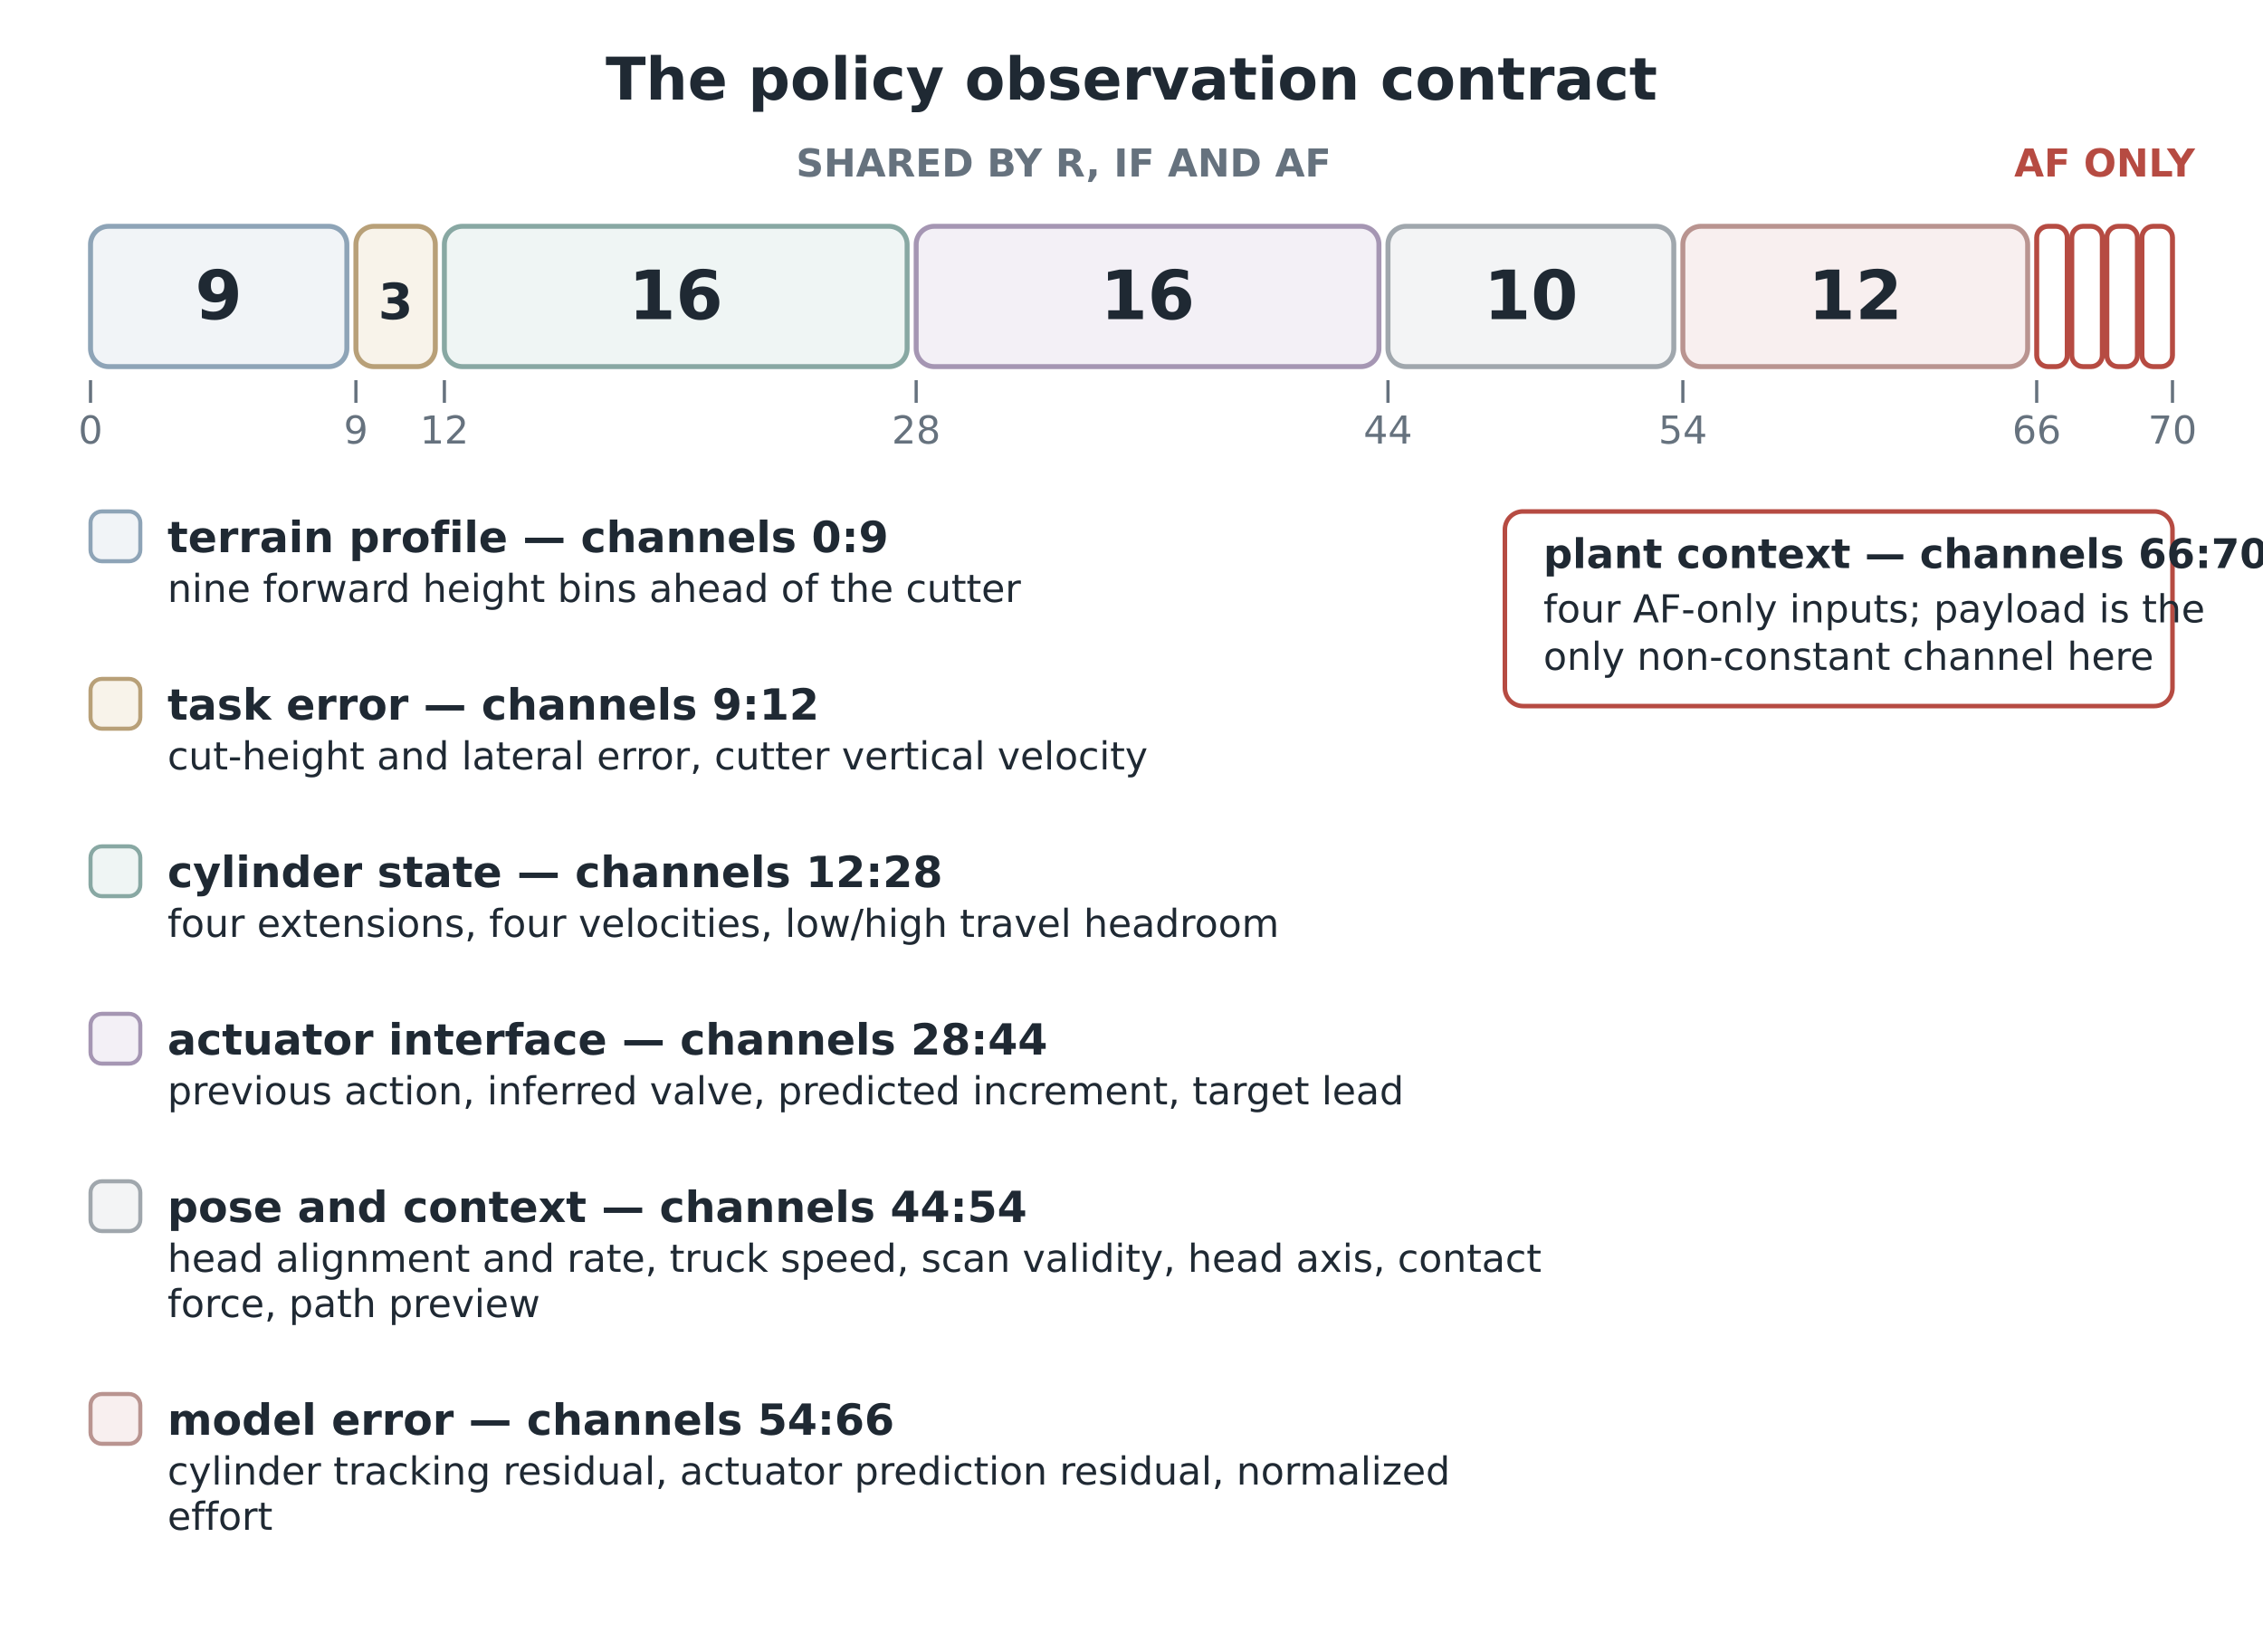
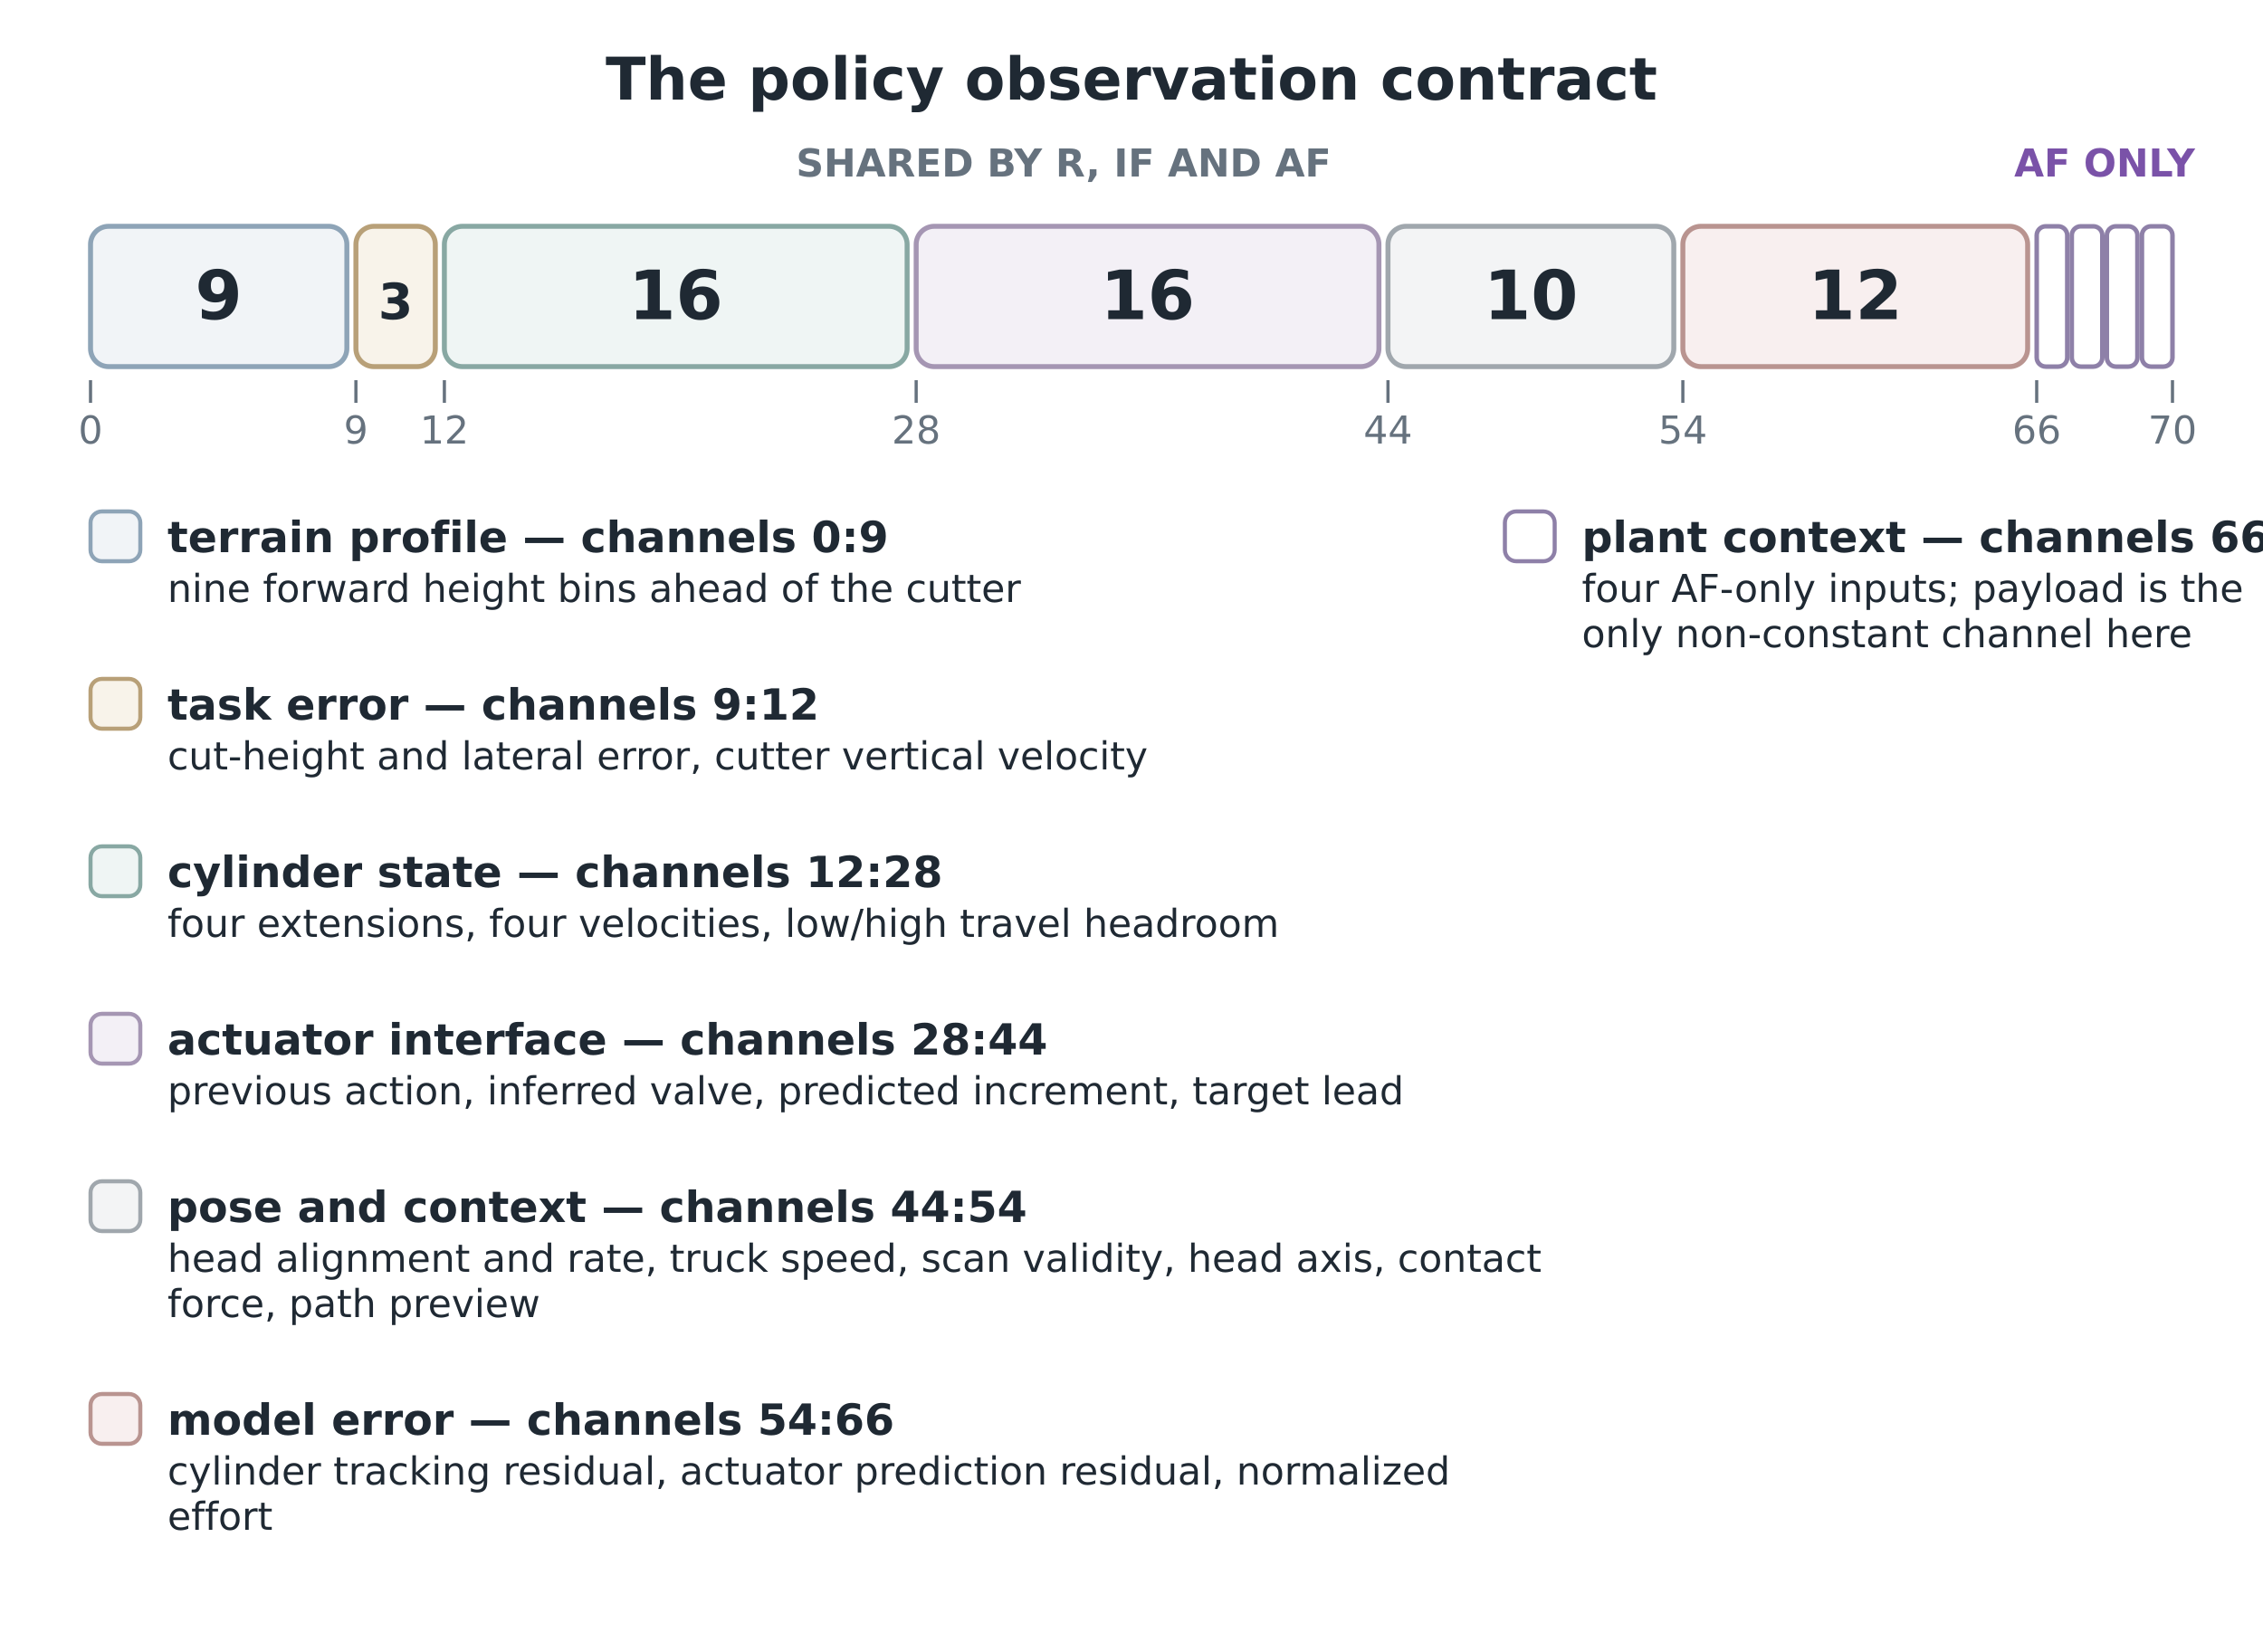
<svg xmlns="http://www.w3.org/2000/svg" width="1000" height="730" viewBox="0 0 1000 730">
  <rect width="1000" height="730" fill="#FFFFFF" />
  <defs>
    <marker id="arrowhead" markerWidth="9" markerHeight="7" refX="8.5" refY="3.5" orient="auto">
      <polygon points="0 0, 9 3.5, 0 7" fill="#1F2933" />
    </marker>
    <marker id="arrowgray" markerWidth="9" markerHeight="7" refX="8.5" refY="3.5" orient="auto">
      <polygon points="0 0, 9 3.5, 0 7" fill="#69737D" />
    </marker>
    <marker id="arrowpurple" markerWidth="9" markerHeight="7" refX="8.5" refY="3.5" orient="auto">
      <polygon points="0 0, 9 3.5, 0 7" fill="#7A52A8" />
    </marker>
    <marker id="arrowblue" markerWidth="9" markerHeight="7" refX="8.5" refY="3.5" orient="auto">
      <polygon points="0 0, 9 3.5, 0 7" fill="#2F5DA8" />
    </marker>
    <marker id="arroworange" markerWidth="9" markerHeight="7" refX="8.5" refY="3.5" orient="auto">
      <polygon points="0 0, 9 3.5, 0 7" fill="#C97816" />
    </marker>
    <marker id="arrowteal" markerWidth="9" markerHeight="7" refX="8.5" refY="3.5" orient="auto">
      <polygon points="0 0, 9 3.5, 0 7" fill="#16847A" />
    </marker>
  </defs>
  <text x="500" y="44" font-family="DejaVu Sans, Arial, sans-serif" font-size="26" fill="#1F2933" font-weight="bold" font-style="normal" text-anchor="middle">The policy observation contract</text>
  <text x="470.0" y="78" font-family="DejaVu Sans, Arial, sans-serif" font-size="17" fill="#66727E" font-weight="bold" font-style="normal" text-anchor="middle">SHARED BY R, IF AND AF</text>
-   <text x="930.0" y="78" font-family="DejaVu Sans, Arial, sans-serif" font-size="17" fill="#B64B42" font-weight="bold" font-style="normal" text-anchor="middle">AF ONLY</text>
+   <text x="930.0" y="78" font-family="DejaVu Sans, Arial, sans-serif" font-size="17" fill="#7A52A8" font-weight="bold" font-style="normal" text-anchor="middle">AF ONLY</text>
  <rect x="40.0" y="100" width="113.273" height="62" rx="8" ry="8" fill="#F1F4F7" stroke="#8EA4B7" stroke-width="2.2" />
  <text x="96.636" y="141" font-family="DejaVu Sans, Arial, sans-serif" font-size="30" fill="#1F2933" font-weight="bold" font-style="normal" text-anchor="middle">9</text>
  <line x1="40.0" y1="168" x2="40.0" y2="178" stroke="#66727E" stroke-width="1.4" />
  <text x="40.0" y="196" font-family="DejaVu Sans, Arial, sans-serif" font-size="17" fill="#66727E" font-weight="normal" font-style="normal" text-anchor="middle">0</text>
  <rect x="157.273" y="100" width="35.091" height="62" rx="8" ry="8" fill="#F8F3EA" stroke="#B8A078" stroke-width="2.2" />
  <text x="174.818" y="141" font-family="DejaVu Sans, Arial, sans-serif" font-size="22" fill="#1F2933" font-weight="bold" font-style="normal" text-anchor="middle">3</text>
  <line x1="157.273" y1="168" x2="157.273" y2="178" stroke="#66727E" stroke-width="1.4" />
  <text x="157.273" y="196" font-family="DejaVu Sans, Arial, sans-serif" font-size="17" fill="#66727E" font-weight="normal" font-style="normal" text-anchor="middle">9</text>
  <rect x="196.364" y="100" width="204.485" height="62" rx="8" ry="8" fill="#EFF5F4" stroke="#88A8A3" stroke-width="2.2" />
  <text x="298.606" y="141" font-family="DejaVu Sans, Arial, sans-serif" font-size="30" fill="#1F2933" font-weight="bold" font-style="normal" text-anchor="middle">16</text>
  <line x1="196.364" y1="168" x2="196.364" y2="178" stroke="#66727E" stroke-width="1.4" />
  <text x="196.364" y="196" font-family="DejaVu Sans, Arial, sans-serif" font-size="17" fill="#66727E" font-weight="normal" font-style="normal" text-anchor="middle">12</text>
  <rect x="404.848" y="100" width="204.485" height="62" rx="8" ry="8" fill="#F3F0F6" stroke="#A596B3" stroke-width="2.2" />
  <text x="507.091" y="141" font-family="DejaVu Sans, Arial, sans-serif" font-size="30" fill="#1F2933" font-weight="bold" font-style="normal" text-anchor="middle">16</text>
  <line x1="404.848" y1="168" x2="404.848" y2="178" stroke="#66727E" stroke-width="1.4" />
  <text x="404.848" y="196" font-family="DejaVu Sans, Arial, sans-serif" font-size="17" fill="#66727E" font-weight="normal" font-style="normal" text-anchor="middle">28</text>
  <rect x="613.333" y="100" width="126.303" height="62" rx="8" ry="8" fill="#F3F4F5" stroke="#A0A7AD" stroke-width="2.2" />
  <text x="676.485" y="141" font-family="DejaVu Sans, Arial, sans-serif" font-size="30" fill="#1F2933" font-weight="bold" font-style="normal" text-anchor="middle">10</text>
  <line x1="613.333" y1="168" x2="613.333" y2="178" stroke="#66727E" stroke-width="1.4" />
  <text x="613.333" y="196" font-family="DejaVu Sans, Arial, sans-serif" font-size="17" fill="#66727E" font-weight="normal" font-style="normal" text-anchor="middle">44</text>
  <rect x="743.636" y="100" width="152.364" height="62" rx="8" ry="8" fill="#F8EFEF" stroke="#B99490" stroke-width="2.2" />
  <text x="819.818" y="141" font-family="DejaVu Sans, Arial, sans-serif" font-size="30" fill="#1F2933" font-weight="bold" font-style="normal" text-anchor="middle">12</text>
  <line x1="743.636" y1="168" x2="743.636" y2="178" stroke="#66727E" stroke-width="1.4" />
  <text x="743.636" y="196" font-family="DejaVu Sans, Arial, sans-serif" font-size="17" fill="#66727E" font-weight="normal" font-style="normal" text-anchor="middle">54</text>
  <line x1="900" y1="168" x2="900" y2="178" stroke="#66727E" stroke-width="1.4" />
  <text x="900" y="196" font-family="DejaVu Sans, Arial, sans-serif" font-size="17" fill="#66727E" font-weight="normal" font-style="normal" text-anchor="middle">66</text>
-   <rect x="900.0" y="100" width="13.5" height="62" rx="5" ry="5" fill="#FFFFFF" stroke="#B64B42" stroke-width="2.2" />
-   <rect x="915.5" y="100" width="13.5" height="62" rx="5" ry="5" fill="#FFFFFF" stroke="#B64B42" stroke-width="2.2" />
-   <rect x="931.0" y="100" width="13.5" height="62" rx="5" ry="5" fill="#FFFFFF" stroke="#B64B42" stroke-width="2.2" />
-   <rect x="946.5" y="100" width="13.5" height="62" rx="5" ry="5" fill="#FFFFFF" stroke="#B64B42" stroke-width="2.2" />
+   <rect x="900.0" y="100" width="13.5" height="62" rx="4" ry="4" fill="#FFFFFF" stroke="#8E80A8" stroke-width="2.0" />
+   <rect x="915.5" y="100" width="13.5" height="62" rx="4" ry="4" fill="#FFFFFF" stroke="#8E80A8" stroke-width="2.0" />
+   <rect x="931.0" y="100" width="13.5" height="62" rx="4" ry="4" fill="#FFFFFF" stroke="#8E80A8" stroke-width="2.0" />
+   <rect x="946.5" y="100" width="13.5" height="62" rx="4" ry="4" fill="#FFFFFF" stroke="#8E80A8" stroke-width="2.0" />
  <line x1="960" y1="168" x2="960" y2="178" stroke="#66727E" stroke-width="1.4" />
  <text x="960" y="196" font-family="DejaVu Sans, Arial, sans-serif" font-size="17" fill="#66727E" font-weight="normal" font-style="normal" text-anchor="middle">70</text>
-   <rect x="665" y="226" width="295" height="86" rx="8" ry="8" fill="#FFFFFF" stroke="#B64B42" stroke-width="2.0" />
-   <text x="682" y="251" font-family="DejaVu Sans, Arial, sans-serif" font-size="18" fill="#1F2933" font-weight="bold" font-style="normal" text-anchor="start">plant context — channels 66:70</text>
-   <text x="682" y="275" font-family="DejaVu Sans, Arial, sans-serif" font-size="17" fill="#1F2933" font-weight="normal" font-style="normal" text-anchor="start">four AF-only inputs; payload is the</text>
-   <text x="682" y="296" font-family="DejaVu Sans, Arial, sans-serif" font-size="17" fill="#1F2933" font-weight="normal" font-style="normal" text-anchor="start">only non-constant channel here</text>
+   <rect x="665" y="226" width="22" height="22" rx="5" ry="5" fill="#FFFFFF" stroke="#8E80A8" stroke-width="1.8" />
+   <text x="699" y="244" font-family="DejaVu Sans, Arial, sans-serif" font-size="19" fill="#1F2933" font-weight="bold" font-style="normal" text-anchor="start">plant context — channels 66:70</text>
+   <text x="699" y="266" font-family="DejaVu Sans, Arial, sans-serif" font-size="17" fill="#1F2933" font-weight="normal" font-style="normal" text-anchor="start">four AF-only inputs; payload is the</text>
+   <text x="699" y="286" font-family="DejaVu Sans, Arial, sans-serif" font-size="17" fill="#1F2933" font-weight="normal" font-style="normal" text-anchor="start">only non-constant channel here</text>
  <rect x="40" y="226" width="22" height="22" rx="5" ry="5" fill="#F1F4F7" stroke="#8EA4B7" stroke-width="1.8" />
  <text x="74" y="244" font-family="DejaVu Sans, Arial, sans-serif" font-size="19" fill="#1F2933" font-weight="bold" font-style="normal" text-anchor="start">terrain profile — channels 0:9</text>
  <text x="74" y="266" font-family="DejaVu Sans, Arial, sans-serif" font-size="17" fill="#1F2933" font-weight="normal" font-style="normal" text-anchor="start">nine forward height bins ahead of the cutter</text>
  <rect x="40" y="300" width="22" height="22" rx="5" ry="5" fill="#F8F3EA" stroke="#B8A078" stroke-width="1.8" />
  <text x="74" y="318" font-family="DejaVu Sans, Arial, sans-serif" font-size="19" fill="#1F2933" font-weight="bold" font-style="normal" text-anchor="start">task error — channels 9:12</text>
  <text x="74" y="340" font-family="DejaVu Sans, Arial, sans-serif" font-size="17" fill="#1F2933" font-weight="normal" font-style="normal" text-anchor="start">cut-height and lateral error, cutter vertical velocity</text>
  <rect x="40" y="374" width="22" height="22" rx="5" ry="5" fill="#EFF5F4" stroke="#88A8A3" stroke-width="1.8" />
  <text x="74" y="392" font-family="DejaVu Sans, Arial, sans-serif" font-size="19" fill="#1F2933" font-weight="bold" font-style="normal" text-anchor="start">cylinder state — channels 12:28</text>
  <text x="74" y="414" font-family="DejaVu Sans, Arial, sans-serif" font-size="17" fill="#1F2933" font-weight="normal" font-style="normal" text-anchor="start">four extensions, four velocities, low/high travel headroom</text>
  <rect x="40" y="448" width="22" height="22" rx="5" ry="5" fill="#F3F0F6" stroke="#A596B3" stroke-width="1.8" />
  <text x="74" y="466" font-family="DejaVu Sans, Arial, sans-serif" font-size="19" fill="#1F2933" font-weight="bold" font-style="normal" text-anchor="start">actuator interface — channels 28:44</text>
  <text x="74" y="488" font-family="DejaVu Sans, Arial, sans-serif" font-size="17" fill="#1F2933" font-weight="normal" font-style="normal" text-anchor="start">previous action, inferred valve, predicted increment, target lead</text>
  <rect x="40" y="522" width="22" height="22" rx="5" ry="5" fill="#F3F4F5" stroke="#A0A7AD" stroke-width="1.8" />
  <text x="74" y="540" font-family="DejaVu Sans, Arial, sans-serif" font-size="19" fill="#1F2933" font-weight="bold" font-style="normal" text-anchor="start">pose and context — channels 44:54</text>
  <text x="74" y="562" font-family="DejaVu Sans, Arial, sans-serif" font-size="17" fill="#1F2933" font-weight="normal" font-style="normal" text-anchor="start">head alignment and rate, truck speed, scan validity, head axis, contact</text>
  <text x="74" y="582" font-family="DejaVu Sans, Arial, sans-serif" font-size="17" fill="#1F2933" font-weight="normal" font-style="normal" text-anchor="start">force, path preview</text>
  <rect x="40" y="616" width="22" height="22" rx="5" ry="5" fill="#F8EFEF" stroke="#B99490" stroke-width="1.8" />
  <text x="74" y="634" font-family="DejaVu Sans, Arial, sans-serif" font-size="19" fill="#1F2933" font-weight="bold" font-style="normal" text-anchor="start">model error — channels 54:66</text>
  <text x="74" y="656" font-family="DejaVu Sans, Arial, sans-serif" font-size="17" fill="#1F2933" font-weight="normal" font-style="normal" text-anchor="start">cylinder tracking residual, actuator prediction residual, normalized</text>
  <text x="74" y="676" font-family="DejaVu Sans, Arial, sans-serif" font-size="17" fill="#1F2933" font-weight="normal" font-style="normal" text-anchor="start">effort</text>
</svg>
